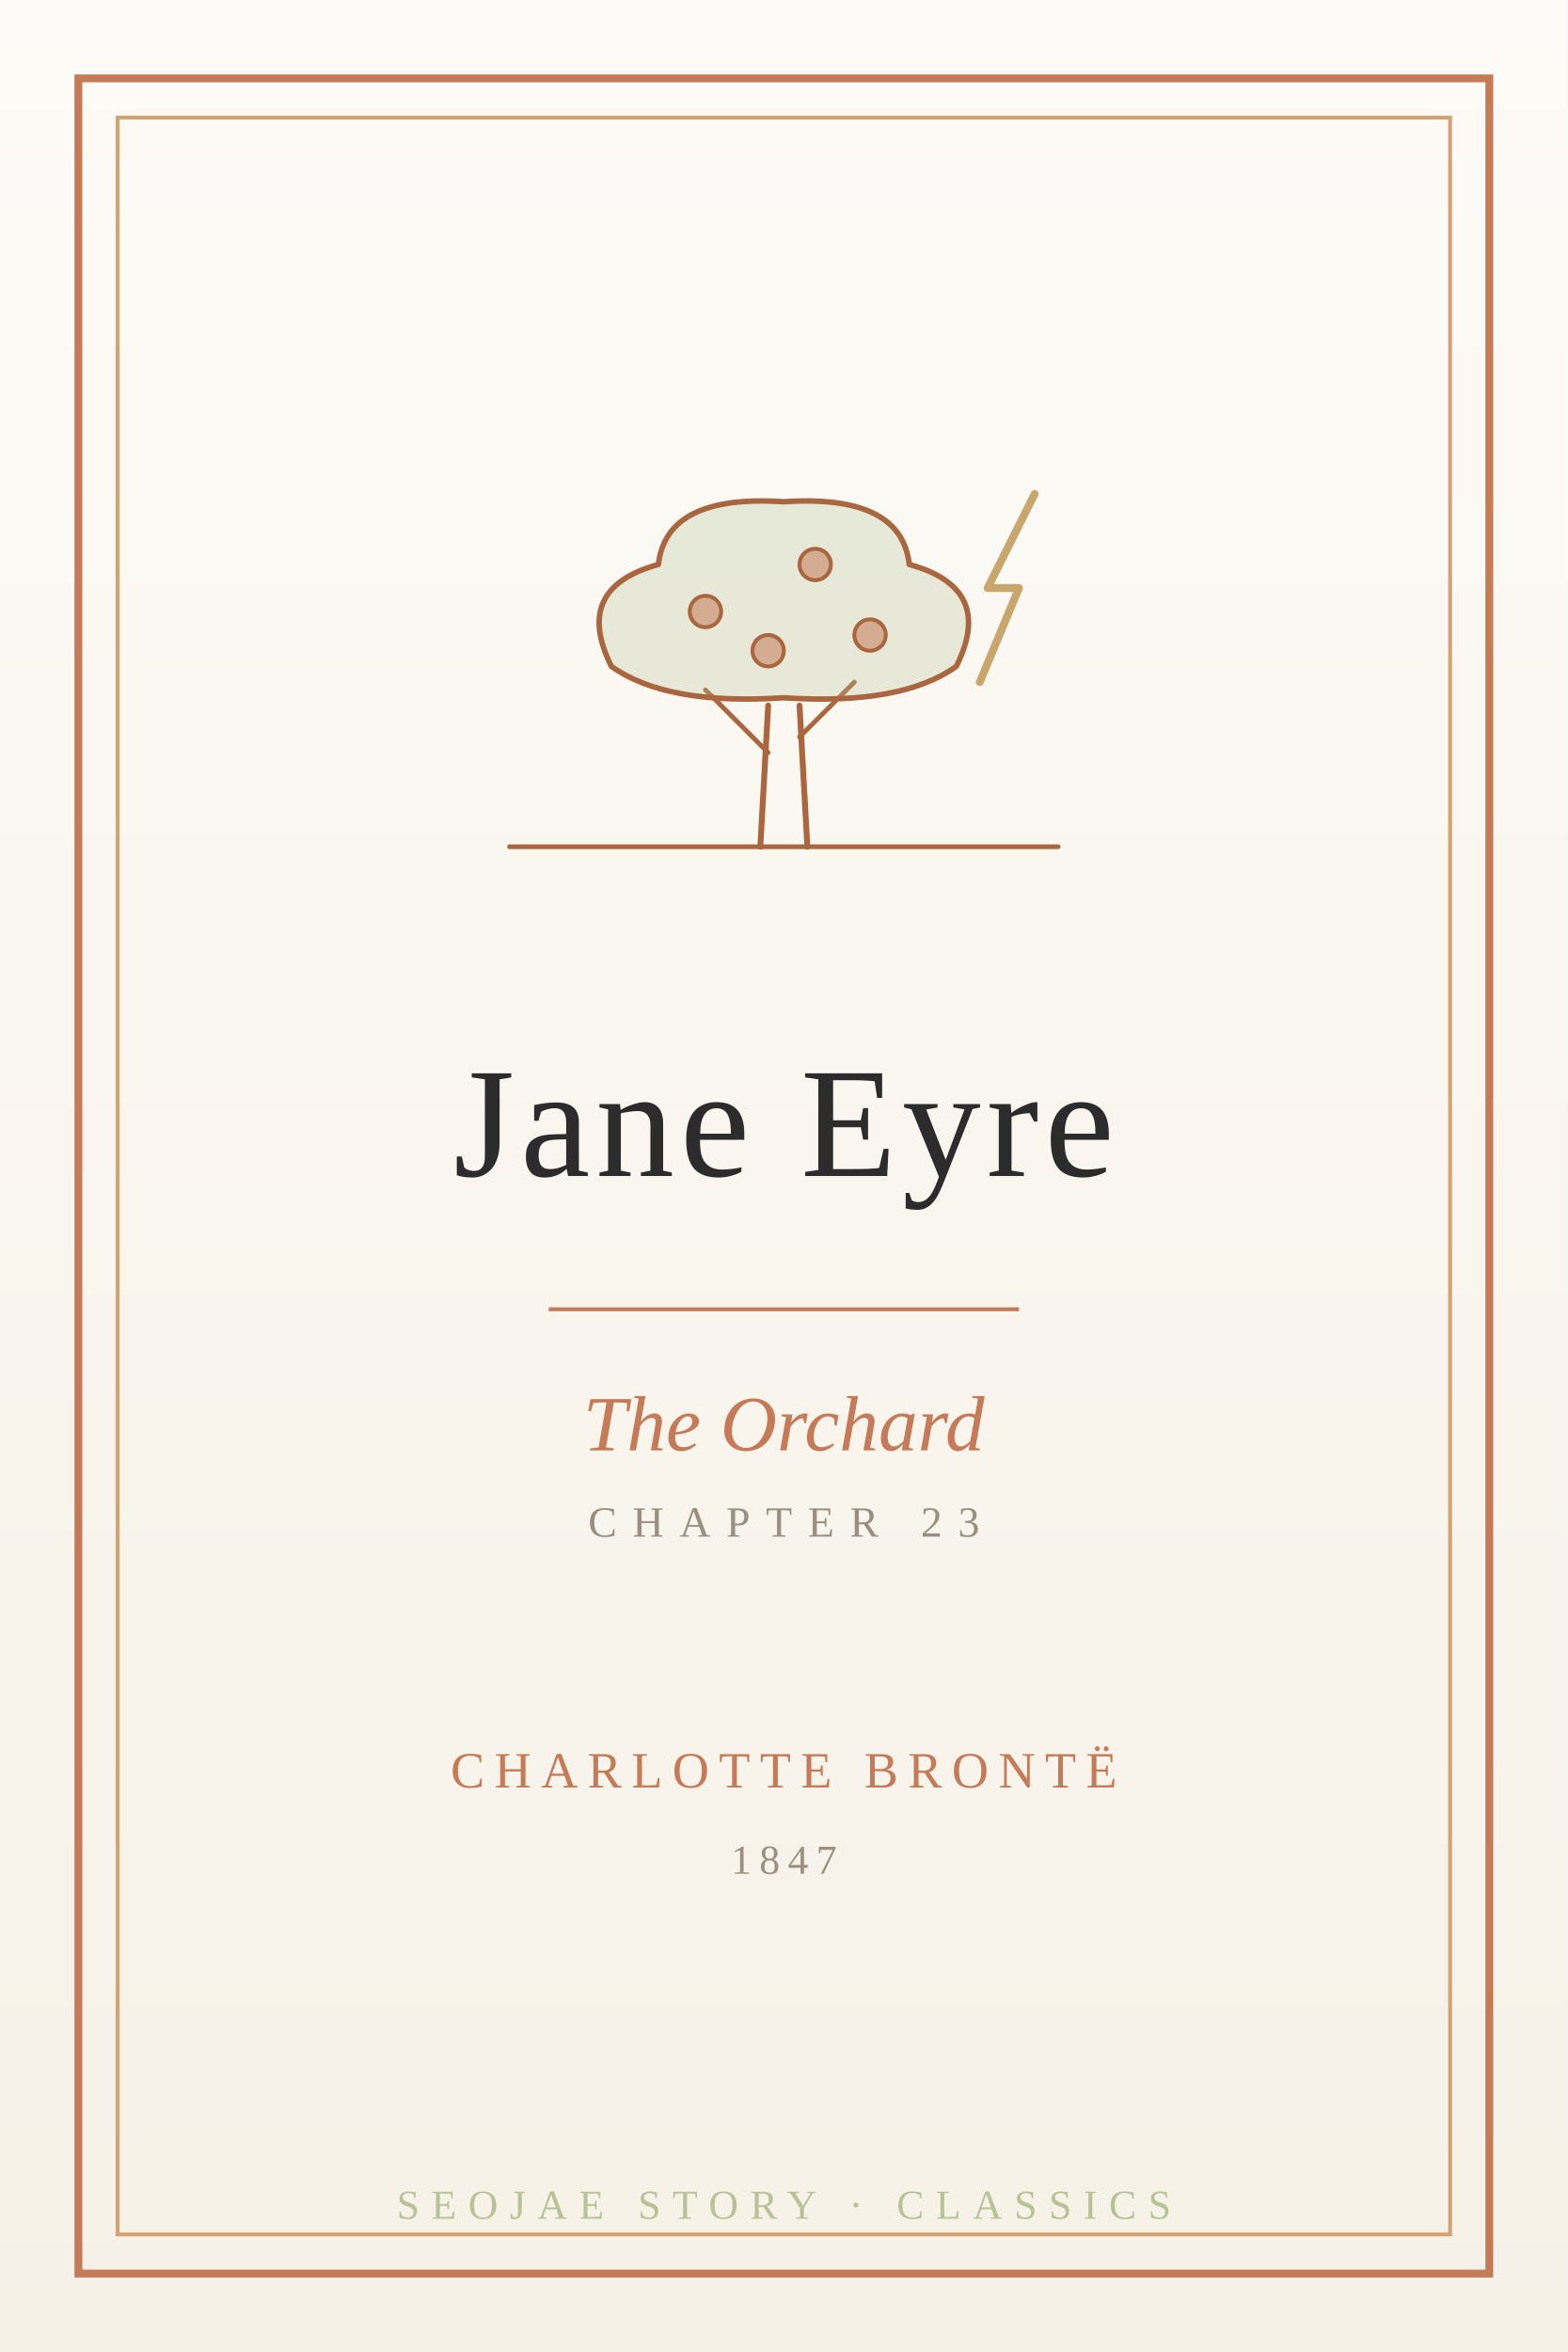
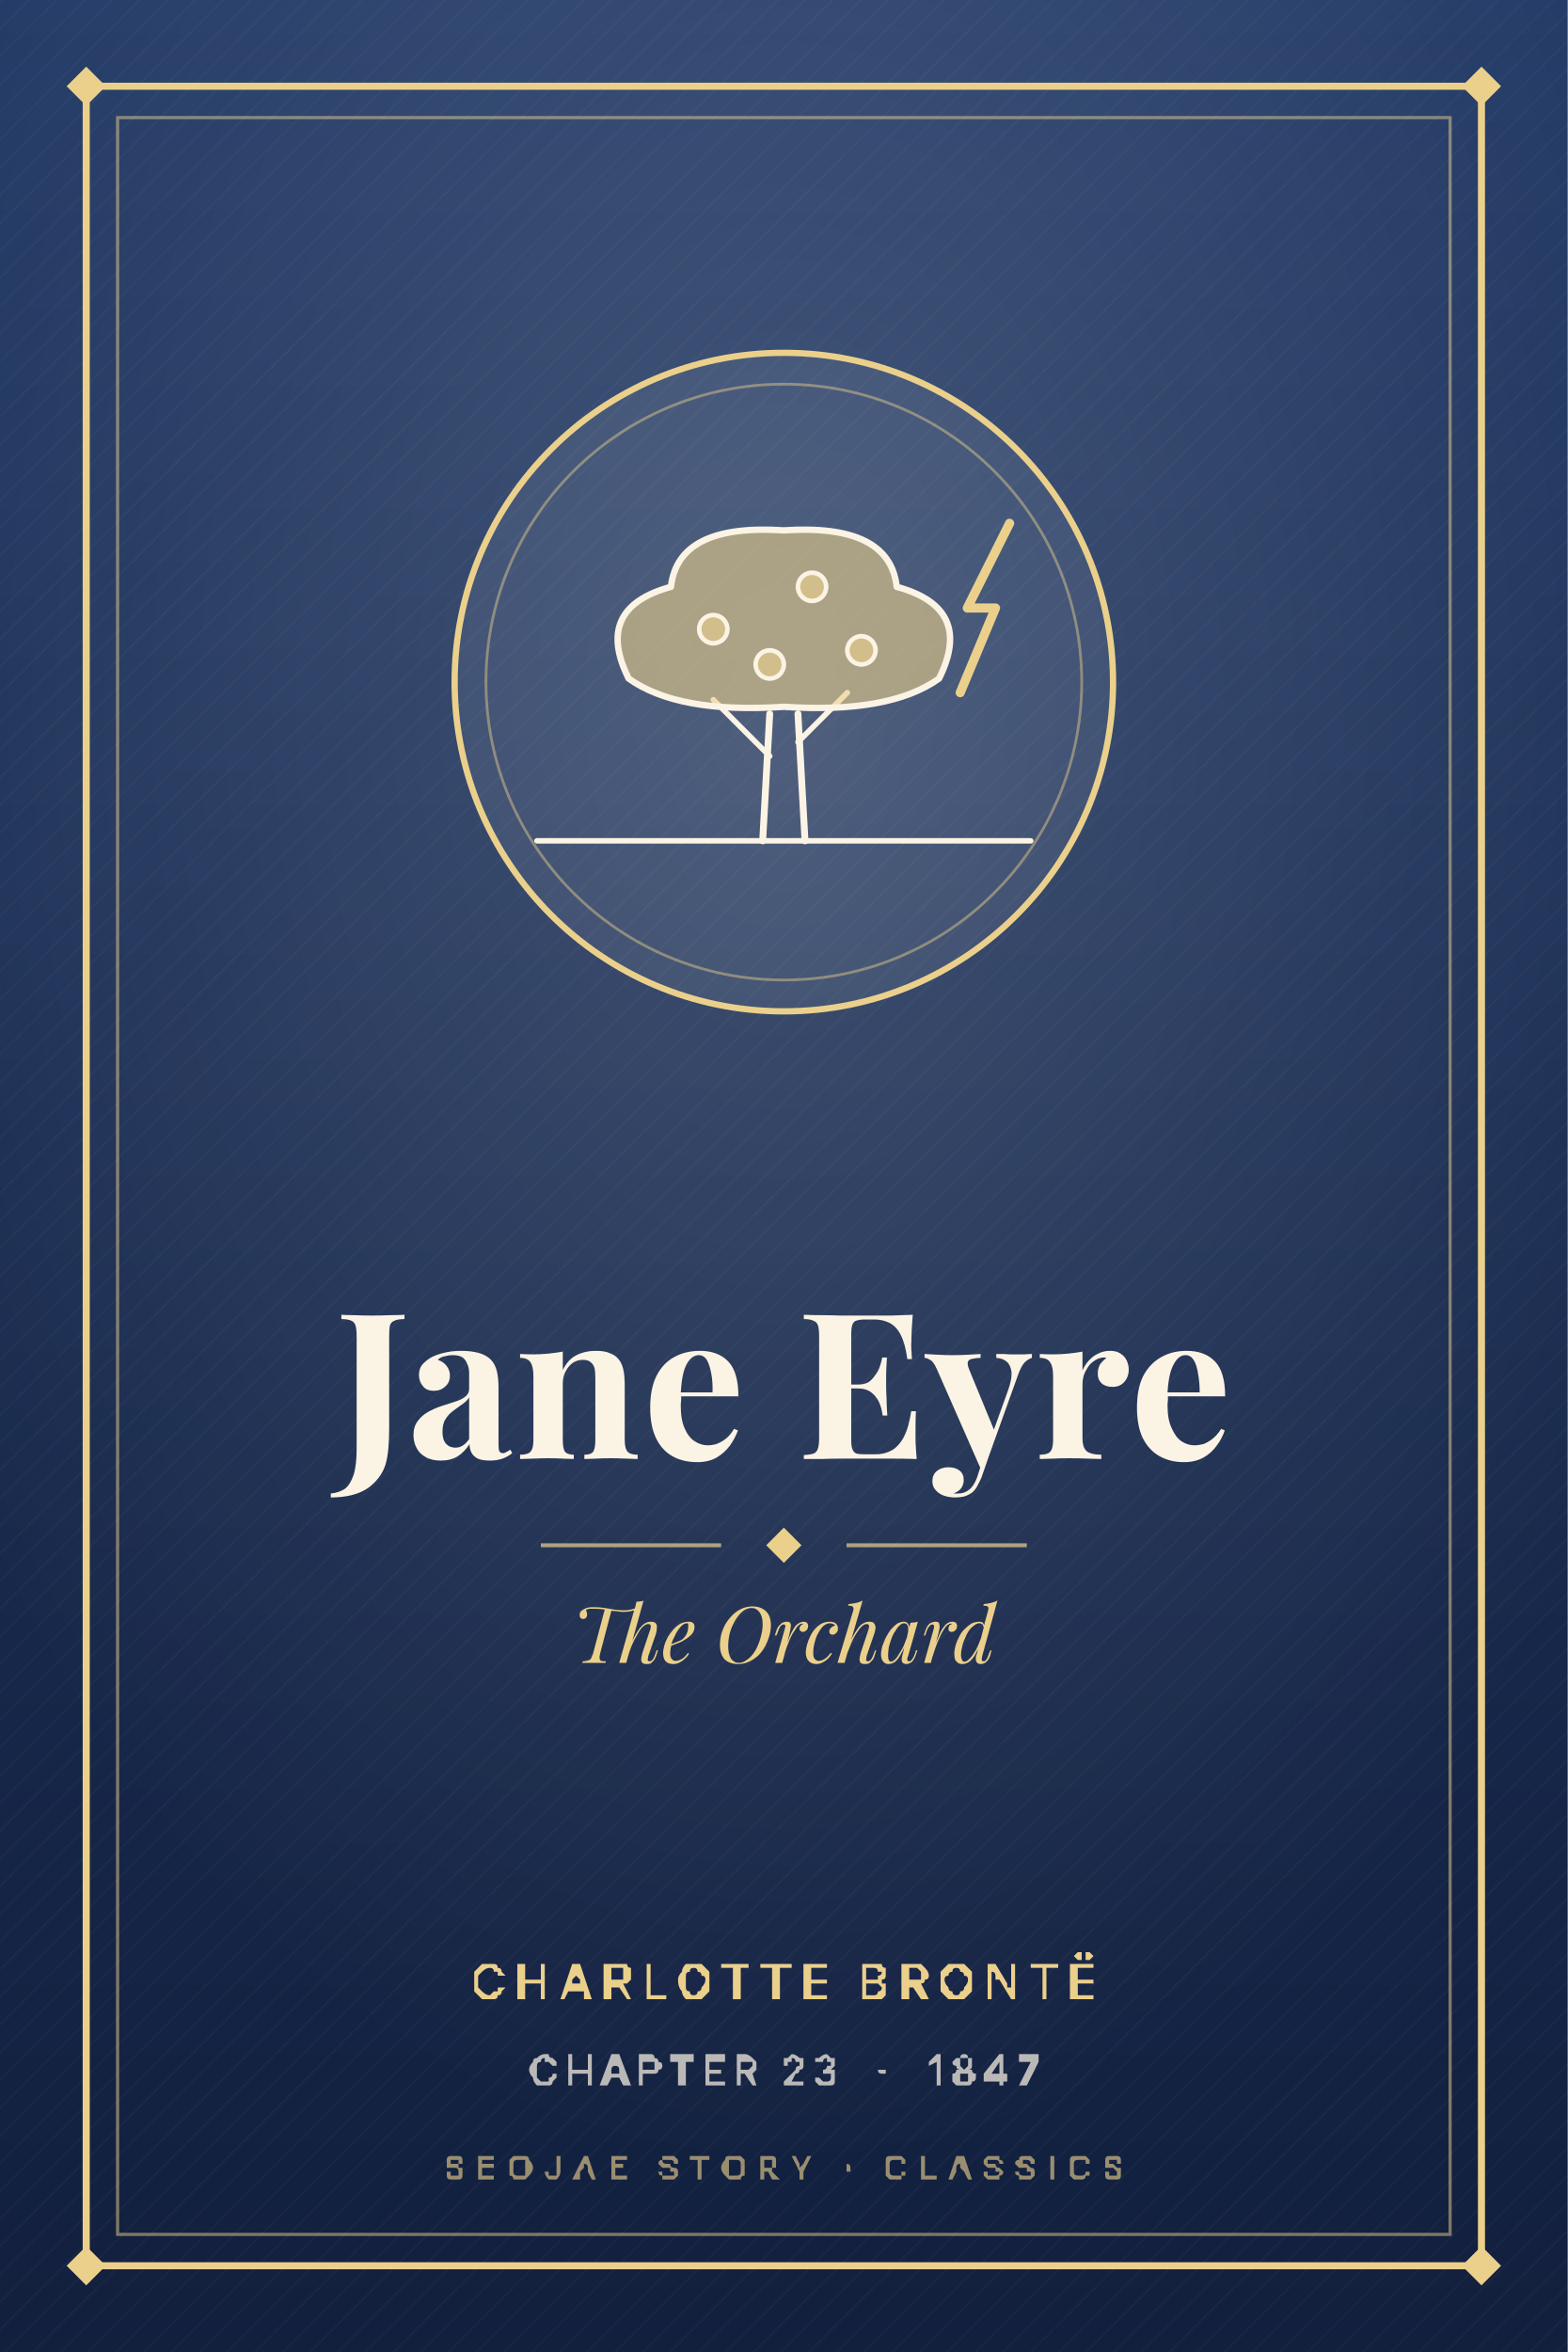
<svg xmlns="http://www.w3.org/2000/svg" viewBox="0 0 400 600" role="img" aria-label="Jane Eyre: The Orchard by Charlotte Brontë">
  <defs>
    <linearGradient id="bg" x1="0" y1="0" x2="0" y2="1">
-       <stop offset="0" stop-color="#FDFBF7" />
-       <stop offset="1" stop-color="#F6F1E7" />
+       <stop offset="0" stop-color="#223A66" />
+       <stop offset="1" stop-color="#121F3D" />
    </linearGradient>
+     <radialGradient id="glow" cx=".5" cy=".3" r=".62">
+       <stop offset="0" stop-color="#fff" stop-opacity=".16" />
+       <stop offset="1" stop-color="#fff" stop-opacity="0" />
+     </radialGradient>
+     <pattern id="weave" width="5" height="5" patternUnits="userSpaceOnUse" patternTransform="rotate(45)">
+       <path d="M0 0V5" stroke="#fff" stroke-opacity=".025" />
+     </pattern>
  </defs>
  <rect width="400" height="600" fill="url(#bg)" />
-   <rect x="20" y="20" width="360" height="560" fill="none" stroke="#C57B57" stroke-width="2" />
-   <rect x="30" y="30" width="340" height="540" fill="none" stroke="#D4A373" stroke-width="1" />
-   <g transform="translate(200 172)" stroke="#A9663F" fill="none" stroke-linecap="round" stroke-linejoin="round">
-     <path d="M-6 44 L-4 8 M6 44 L4 8" stroke-width="1.5" />
-     <path d="M-4 20 L-20 4 M4 16 L18 2" stroke-width="1.2" />
-     <path d="M-44 -2 Q -54 -22 -32 -28 Q -30 -46 0 -44 Q 30 -46 32 -28 Q 54 -22 44 -2 Q 30 8 0 6 Q -30 8 -44 -2 Z" stroke-width="1.4" fill="#B7C296" fill-opacity="0.3" />
-     <circle cx="-20" cy="-16" r="4" fill="#C57B57" fill-opacity="0.55" stroke-width="1" />
-     <circle cx="8" cy="-28" r="4" fill="#C57B57" fill-opacity="0.55" stroke-width="1" />
-     <circle cx="22" cy="-10" r="4" fill="#C57B57" fill-opacity="0.55" stroke-width="1" />
-     <circle cx="-4" cy="-6" r="4" fill="#C57B57" fill-opacity="0.55" stroke-width="1" />
-     <path d="M-70 44 L70 44" stroke-width="1.2" />
-     <path d="M64 -46 L52 -22 L60 -22 L50 2" stroke="#C9A66B" stroke-width="2" />
+   <rect width="400" height="600" fill="url(#weave)" />
+   <rect width="400" height="600" fill="url(#glow)" />
+   <rect x="22" y="22" width="356" height="556" fill="none" stroke="#EBD08C" stroke-width="1.8" />
+   <rect x="30" y="30" width="340" height="540" fill="none" stroke="#EBD08C" stroke-width=".8" opacity=".5" />
+   <path d="M22 17l5 5-5 5-5-5z" fill="#EBD08C" />
+   <path d="M378 17l5 5-5 5-5-5z" fill="#EBD08C" />
+   <path d="M22 573l5 5-5 5-5-5z" fill="#EBD08C" />
+   <path d="M378 573l5 5-5 5-5-5z" fill="#EBD08C" />
+   <circle cx="200" cy="174" r="84" fill="#fff" fill-opacity=".07" stroke="#EBD08C" stroke-width="1.6" />
+   <circle cx="200" cy="174" r="76" fill="none" stroke="#EBD08C" stroke-width=".7" opacity=".45" />
+   <g transform="translate(20.0 20.1) scale(0.900)">
+     <g transform="translate(200 172)" stroke="#FBF3E4" fill="none" stroke-linecap="round" stroke-linejoin="round">
+       <path d="M-6 44 L-4 8 M6 44 L4 8" stroke-width="1.95" />
+       <path d="M-4 20 L-20 4 M4 16 L18 2" stroke-width="1.56" />
+       <path d="M-44 -2 Q -54 -22 -32 -28 Q -30 -46 0 -44 Q 30 -46 32 -28 Q 54 -22 44 -2 Q 30 8 0 6 Q -30 8 -44 -2 Z" stroke-width="1.82" fill="#EBD08C" fill-opacity="0.60" />
+       <circle cx="-20" cy="-16" r="4" fill="#EBD08C" fill-opacity="0.60" stroke-width="1.30" />
+       <circle cx="8" cy="-28" r="4" fill="#EBD08C" fill-opacity="0.60" stroke-width="1.30" />
+       <circle cx="22" cy="-10" r="4" fill="#EBD08C" fill-opacity="0.60" stroke-width="1.30" />
+       <circle cx="-4" cy="-6" r="4" fill="#EBD08C" fill-opacity="0.60" stroke-width="1.30" />
+       <path d="M-70 44 L70 44" stroke-width="1.56" />
+       <path d="M64 -46 L52 -22 L60 -22 L50 2" stroke="#EBD08C" stroke-width="2.60" />
+     </g>
  </g>
-   <text x="200" y="300" text-anchor="middle" font-family="Georgia, 'Times New Roman', serif" font-size="40" letter-spacing="1.5" fill="#2C2C2C">Jane Eyre</text>
-   <line x1="140" y1="334" x2="260" y2="334" stroke="#C57B57" stroke-width="1" />
-   <text x="200" y="370" text-anchor="middle" font-family="Georgia, 'Times New Roman', serif" font-size="20" font-style="italic" fill="#C57B57">The Orchard</text>
-   <text x="200" y="392" text-anchor="middle" font-family="Georgia, 'Times New Roman', serif" font-size="11" letter-spacing="4" fill="#9A8F80">CHAPTER 23</text>
-   <text x="200" y="456" text-anchor="middle" font-family="Georgia, 'Times New Roman', serif" font-size="13" letter-spacing="2.5" fill="#C57B57">CHARLOTTE BRONTË</text>
-   <text x="200" y="478" text-anchor="middle" font-family="Georgia, 'Times New Roman', serif" font-size="10.5" letter-spacing="2" fill="#9A8F80">1847</text>
-   <text x="200" y="566" text-anchor="middle" font-family="Georgia, 'Times New Roman', serif" font-size="10.5" fill="#B7C296" letter-spacing="3">SEOJAE STORY · CLASSICS</text>
+   <path d="M84.4 382l0-1q2.1-.2 3.6-1.2q1.4-1.1 2.2-3.5q.8-2.4 .8-6.9l0-28.5q0-1.9-.3-2.8q-.3-.9-1.1-1.2q-.9-.4-2.5-.4l0-1.1q1.3 .1 3.4 .1q2.1 .1 4.4 .1q2.4 0 4.6-.1q2.2 0 3.7-.1l0 1.1q-1.7 0-2.5 .4q-.9 .3-1.2 1.2q-.2 .9-.2 2.8l0 23.6q0 2.5-.2 4.9q-.2 2.3-.7 4.1q-1.1 3.6-4.5 6.1q-3.5 2.4-9.5 2.4zM112.5 372.6q-2.4 0-3.9-.9q-1.6-.9-2.3-2.3q-.8-1.5-.8-3.3q0-2.2 1.1-3.6q1-1.4 2.6-2.3q1.6-.9 3.4-1.5q1.8-.6 3.4-1.1q1.7-.5 2.7-1.3q1-.8 1-1.9l0-4.1q0-1.4-.5-2.4q-.4-1.1-1.3-1.7q-.9-.5-2.4-.5q-1 0-2.1 .3q-1 .2-1.7 .9q1.5 .5 2.3 1.6q.8 1.1 .8 2.4q0 1.8-1.2 2.8q-1.2 1.1-2.9 1.1q-1.9 0-2.8-1.2q-1-1.2-1-2.8q0-1.5 .7-2.5q.8-1 2.2-1.9q1.4-.8 3.5-1.3q2-.5 4.4-.5q2.4 0 4.3 .5q2 .5 3.3 1.8q1.1 1.2 1.5 3q.4 1.7 .4 4.3l0 14.2q0 1.3 .2 1.8q.3 .5 .9 .5q.5 0 .9-.3q.5-.2 1-.6l.5 .9q-1.1 .9-2.5 1.4q-1.4 .5-3.2 .5q-1.9 0-3.1-.5q-1.1-.6-1.6-1.5q-.5-1-.5-2.2q-1.3 2-3 3.1q-1.8 1.1-4.3 1.1zM116.2 369.3q1 0 1.8-.5q.9-.5 1.7-1.7l0-10.6q-.5 .8-1.3 1.4q-.8 .6-1.8 1.3q-.9 .6-1.8 1.4q-.8 .8-1.4 1.9q-.5 1.2-.5 2.8q0 2 .9 3q.9 1 2.4 1zM152.1 344.6q2.2 0 3.5 .6q1.4 .5 2.2 1.5q.8 .9 1.2 2.5q.4 1.6 .4 4.2l0 14q0 2.2 .8 3q.7 .7 2.5 .7l0 1.1q-.9 0-2.9-.1q-2-.1-3.9-.1q-2 0-3.9 .1q-1.9 .1-2.9 .1l0-1.1q1.6 0 2.2-.7q.6-.8 .6-3l0-16.2q0-1.3-.2-2.2q-.3-1-1-1.5q-.6-.6-2-.6q-1.4 0-2.6 .8q-1.1 .8-1.8 2.2q-.7 1.3-.7 3l0 14.5q0 2.2 .6 3q.7 .7 2.2 .7l0 1.1q-1 0-2.8-.1q-1.8-.1-3.7-.1q-2 0-4 .1q-2.1 .1-3.2 .1l0-1.1q1.9 0 2.6-.7q.8-.8 .8-3l0-16.4q0-2.3-.7-3.4q-.7-1.2-2.7-1.2l0-1q1.7 .1 3.3 .1q2.1 0 4-.2q1.9-.2 3.6-.5l0 4.7q1.3-2.7 3.5-3.8q2.2-1.1 5-1.1zM178.6 344.6q4.6 0 7.2 2.7q2.6 2.7 2.6 8.9l-14.6 0q0 .5 0 1q-.1 .7-.1 1.4q0 3.6 1 5.8q1 2.3 2.6 3.3q1.6 1 3.2 1q1.1 0 2.2-.3q1.2-.4 2.4-1.3q1.2-.9 2.2-2.6l1 .4q-.7 1.9-2 3.8q-1.4 1.9-3.4 3.1q-2.1 1.2-5 1.2q-3.6 0-6.3-1.5q-2.7-1.5-4.2-4.6q-1.5-3.1-1.5-7.8q0-4.9 1.6-8.1q1.6-3.2 4.5-4.8q2.9-1.6 6.6-1.6zM173.7 355.2l8.1 0q.1-2.6-.3-4.7q-.4-2.2-1.1-3.5q-.8-1.3-2.1-1.3q-1.8 0-3.1 2.3q-1.2 2.2-1.5 7.2zM232.9 335.4q-.2 2.3-.3 4.4q-.1 2.2-.1 3.3q0 1.1 .1 2q0 .9 .1 1.6l-1.2 0q-.5-3.8-1.6-6q-1.1-2.3-2.9-3.2q-1.7-.9-4-.9l-2.2 0q-1.5 0-2.3 .3q-.7 .2-1 1q-.3 .8-.3 2.4l0 12.9l1.7 0q1.6 0 2.7-.6q1-.7 1.7-1.8q.8-1 1.2-2.2q.4-1.2 .6-2.3l1.2 0q-.2 3-.2 4.6q0 1.5 0 2.8q0 1.3 .1 2.9q0 1.5 .2 4.5l-1.2 0q-.2-1.8-.9-3.4q-.7-1.5-2-2.5q-1.3-1-3.4-1l-1.7 0l0 13.2q0 1.6 .3 2.3q.3 .8 1 1.1q.8 .2 2.3 .2l2.6 0q2.3 0 4.1-1q1.8-1 3.1-3.4q1.3-2.5 1.9-6.6l1.2 0q-.1 1.6-.1 4.3q0 1.2 0 3.4q.1 2.2 .3 4.5q-2.6-.1-5.9-.1q-3.4 0-6 0l-3.3 0q-2 0-4.4 0q-2.3 0-4.7 .1q-2.4 0-4.5 0l0-1q1.6-.1 2.5-.4q.8-.3 1.1-1.3q.3-.9 .3-2.8l0-25.8q0-1.9-.3-2.8q-.3-.9-1.2-1.2q-.8-.4-2.4-.4l0-1.1q2.1 .1 4.5 .1q2.4 0 4.7 .1q2.4 0 4.4 0l3.3 0q2.4 0 5.5 0q3-.1 5.4-.2zM263.3 345.4l0 1q-1 .3-1.9 1.2q-.9 1-1.7 3.3l-7.4 20.6l-1.9 5.5q-.6 1.3-1.1 2.2q-.5 .9-1.2 1.5q-.8 .6-1.9 1q-1.1 .3-2.6 .3q-1.3 0-2.6-.4q-1.3-.4-2.2-1.4q-.9-.9-.9-2.3q0-1.7 1.1-2.6q1.2-1 3-1q1.8 0 2.9 .9q1 .8 1 2.4q0 1-.6 2q-.7 .9-2 1.4q.3 0 .7 0l.5 0q1.6 0 2.8-1q1.2-.9 2-3.1l.8-2.5l-11-25q-.9-2.1-1.8-2.5q-.8-.5-1.4-.5l0-1q1.7 .1 3.5 .2q1.9 .1 3.6 .1q2.1 0 3.9-.1q1.7-.1 3.3-.2l0 1q-1 0-1.9 .2q-1 .1-1.3 .7q-.3 .6 .3 2.1l6.3 15.3l3.6-10q1-2.8 .9-4.6q-.2-1.8-1.2-2.7q-1-.9-2.7-1l0-1q.8 0 1.7 0l1.8 .1q.9 0 1.6 0q1 0 2.1 0q1.2-.1 1.9-.1zM283.2 344.6q1.7 0 2.7 .7q1.1 .7 1.6 1.8q.5 1.1 .5 2.3q0 1.9-1.2 3.2q-1.1 1.2-2.9 1.2q-1.8 0-2.8-.9q-1-.9-1-2.4q0-1.5 .6-2.5q.7-.9 1.6-1.6q-.7-.2-1.4 0q-1 .2-1.9 .9q-.9 .6-1.5 1.6q-.6 .9-1 2q-.3 1.2-.3 2.2l0 13.8q0 2.5 1.2 3.4q1.2 .8 3.6 .8l0 1.1q-1.2 0-3.4-.1q-2.3-.1-4.8-.1q-2.1 0-4.2 .1q-2.2 .1-3.3 .1l0-1.1q1.9 0 2.6-.7q.8-.8 .8-3l0-16.4q0-2.3-.7-3.4q-.7-1.2-2.7-1.2l0-1q1.7 .1 3.3 .1q2.1 0 4-.2q1.9-.2 3.6-.5l0 4.8q.6-1.4 1.6-2.5q1.1-1.2 2.4-1.8q1.4-.7 3-.7zM302.8 344.6q4.6 0 7.2 2.7q2.6 2.7 2.6 8.9l-14.6 0q0 .5 0 1q-.1 .7-.1 1.4q0 3.6 1.1 5.8q1 2.3 2.5 3.3q1.6 1 3.2 1q1.1 0 2.3-.3q1.1-.4 2.3-1.3q1.2-.9 2.3-2.6l.9 .4q-.6 1.9-2 3.8q-1.3 1.9-3.4 3.1q-2.1 1.2-5 1.2q-3.5 0-6.2-1.5q-2.7-1.5-4.3-4.6q-1.5-3.1-1.5-7.8q0-4.9 1.6-8.1q1.7-3.2 4.6-4.8q2.8-1.6 6.5-1.6zM297.9 355.2l8.2 0q0-2.6-.4-4.7q-.3-2.2-1.1-3.5q-.8-1.3-2.1-1.3q-1.8 0-3 2.3q-1.3 2.2-1.6 7.2z" fill="#FBF3E4" />
+   <path d="M138 394.2H184M216 394.2H262" stroke="#EBD08C" stroke-width="1" opacity=".7" />
+   <path d="M200 389.7l4.5 4.5-4.5 4.5-4.5-4.5z" fill="#EBD08C" />
+   <path d="M162.4 408.6q.5 0 1-.1q.5 0 .8-.2l-2.9 10.5q.2-.6 .5-1.1q.7-1.4 1.4-2.3q.7-.9 1.4-1.3q.7-.4 1.4-.4q1 0 1.3 .4q.4 .4 .3 1.1q0 .7-.2 1.5l-2 5.8q0 .3-.1 .6q-.1 .3 0 .5q.1 .2 .5 .2q.3 0 .7-.4q.4-.5 .8-1.7l.2-.7l.4 0l-.5 1.5q-.3 .8-.7 1.2q-.4 .5-.8 .7q-.5 .1-.9 .1q-.8 0-1.1-.3q-.3-.4-.3-1q.1-.7 .3-1.5l1.9-5.7q.2-.4 .2-.7q.1-.4 0-.7q-.1-.3-.6-.3q-.6 0-1.4 .7q-.7 .7-1.4 2q-.8 1.3-1.5 3q-.5 1.2-.9 2.7l-.4 1.5l-1.8 0l3.8-13.4q-.4 .1-.8 .2q-.8 .2-1.9 .2q-1 0-1.9-.2q-.6 0-1.2-.1l-2.9 11q-.2 .8-.1 1.2q0 .4 .4 .6q.4 .1 1.2 .1l-.1 .4q-.5 0-1.3 0q-.8 0-1.7 0q-.8 0-1.6 0q-.8 0-1.3 0l.1-.4q.8 0 1.3-.2q.5-.1 .8-.5q.2-.5 .5-1.2l3-11.3q-.4-.1-.8-.1q-.9-.1-1.8-.1q-.6 0-1.3 0q-.6 .1-.9 .3q.1 .2 .2 .5q.1 .4 .1 .7q0 .4-.2 .7q-.3 .4-.8 .4q-.4 0-.7-.3q-.2-.2-.2-.7q0-.4 .2-.8q.3-.4 .9-.7q.5-.3 1-.4q.5-.1 1-.1q.5 0 .7 0q1.4 0 2.6 .2q1.2 .2 2.4 .4q1.2 .2 2.6 .2q1 0 1.7-.2q.5-.1 1-.3zM171.3 419.8q-.3 1-.3 2q0 1 .4 1.4q.4 .5 1 .5q.7 0 1.6-.5q.7-.4 1.5-1.5l.3 .1q-.3 .7-1 1.3q-.6 .6-1.4 1q-.7 .4-1.6 .4q-.8 0-1.4-.3q-.6-.3-.9-.9q-.3-.7-.3-1.6q0-.9 .3-1.9q.3-1.1 .9-2.2q.6-1 1.4-1.9q.8-.9 1.8-1.5q1-.5 2.2-.5q.6 0 1 .3q.4 .3 .4 1q0 .8-.4 1.5q-.5 .7-1.3 1.3q-.7 .5-1.6 1q-.9 .4-1.8 .7q-.4 .2-.8 .3zM171.3 419.4q.7-.2 1.3-.5q.9-.3 1.5-.7q.7-.6 1.1-1.4q.4-.9 .4-1.8q0-.6 0-.8q-.1-.1-.3-.1q-.5 0-1.1 .4q-.5 .4-1.1 1.2q-.6 .8-1 1.8q-.5 .9-.8 1.9zM191.8 410.2q-.9 0-1.8 .5q-.9 .6-1.6 1.5q-.8 1-1.4 2.3q-.6 1.2-.9 2.6q-.3 1.4-.3 2.9q0 1.9 .7 3.1q.8 1.1 2 1.1q1 0 1.8-.6q.9-.5 1.7-1.5q.8-1 1.3-2.2q.6-1.3 .9-2.7q.4-1.4 .4-2.9q0-1.9-.8-3q-.8-1.1-2-1.1zM183.7 419.7q0-1.3 .3-2.7q.4-1.4 1.1-2.7q.8-1.3 1.8-2.3q1-1 2.3-1.6q1.3-.6 2.8-.6q2.2 0 3.5 1.3q1.2 1.2 1.2 3.5q0 1.3-.4 2.7q-.4 1.4-1.1 2.7q-.7 1.3-1.7 2.3q-1.1 1-2.4 1.6q-1.2 .6-2.7 .6q-2.3 0-3.5-1.2q-1.2-1.3-1.2-3.6zM199.6 424.2l-1.8 0l2.4-8.5q.2-.7 .2-1q-.1-.3-.4-.3q-.5 0-.9 .5q-.3 .4-.7 1.6l-.3 .7l-.4 0l.5-1.5q.3-.8 .8-1.2q.4-.5 .8-.6q.5-.2 .9-.2q.6 0 .8 .2q.3 .3 .3 .7q0 .4-.1 .9q-.1 .5-.2 1l-.6 2.5q.3-.9 .6-1.6q.6-1.3 1.1-2.1q.6-.9 1.2-1.2q.6-.4 1.3-.4q.5 0 .8 .3q.3 .3 .3 .8q0 .4-.2 .8q-.2 .3-.5 .5q-.3 .2-.7 .2q-.3 0-.5-.2q-.3-.2-.3-.6q0-.3 .1-.5q.2-.3 .4-.5q.2-.1 .4-.2q0-.1-.1-.1q0 0-.1 0q-.5 0-.9 .4q-.5 .4-1 1.3q-.6 .8-1.1 1.9q-.5 1.1-1 2.5q-.4 1.1-.7 2.4zM211.7 414.1q-.7 0-1.5 .6q-.7 .6-1.3 1.7q-.7 1.1-1 2.5q-.4 1.3-.4 2.9q0 1 .4 1.4q.4 .5 1 .5q.7 0 1.5-.5q.7-.4 1.5-1.5l.4 .1q-.4 .7-1 1.3q-.6 .6-1.4 1q-.8 .4-1.6 .4q-1.2 0-1.9-.7q-.8-.8-.8-2.2q0-.9 .3-2q.3-1.1 .8-2.1q.5-1.1 1.2-1.9q.8-.9 1.7-1.4q1-.5 2.1-.5q.9 0 1.5 .4q.6 .5 .6 1.3q0 .4-.1 .7q-.2 .4-.5 .6q-.3 .3-.8 .3q-.4 0-.6-.2q-.2-.3-.2-.6q0-.6 .5-1q.4-.4 1-.5q-.2-.3-.5-.4q-.4-.2-.9-.2zM215.5 424.2l-1.8 0l4-13.3q.2-.7-.1-1q-.2-.3-1.2-.3l.1-.4q1.1-.1 2-.3q.9-.2 1.6-.6l-2.9 10q.2-.3 .3-.6q.7-1.4 1.4-2.3q.6-.9 1.4-1.3q.7-.4 1.5-.4q.9 0 1.2 .4q.4 .5 .4 1.2q-.1 .7-.3 1.4l-2 5.8q-.1 .6-.1 .9q0 .4 .5 .4q.3 0 .7-.4q.4-.5 .8-1.7l.3-.7l.3 0l-.5 1.5q-.2 .8-.7 1.2q-.4 .5-.8 .7q-.5 .1-.9 .1q-.8 0-1.1-.3q-.3-.4-.3-1q.1-.7 .3-1.5l1.9-5.7q.1-.3 .2-.7q.1-.4 0-.7q-.1-.3-.6-.3q-.5 0-1.1 .5q-.5 .4-1.1 1.3q-.6 .8-1.2 2q-.6 1.2-1.1 2.6q-.2 .5-.4 1zM232.3 414q.5-.1 1-.1q.5-.1 .9-.2l-2.5 8.8q-.1 .2-.2 .5q0 .3 0 .5q.1 .3 .5 .3q.4 0 .7-.5q.4-.4 .8-1.6l.2-.7l.4 0l-.5 1.4q-.3 .8-.7 1.3q-.3 .4-.8 .6q-.4 .2-.8 .2q-.8 0-1.1-.5q-.2-.5-.1-1.1q.1-.6 .3-1.2l.3-1.4q-.4 1-.9 1.8q-.7 1.3-1.5 1.9q-.8 .5-1.6 .5q-.9 0-1.4-.7q-.5-.6-.5-1.7q0-1 .3-2.1q.4-1.1 .9-2.2q.6-1.2 1.3-2.1q.8-.9 1.6-1.5q.9-.5 1.8-.5q.7 0 1.1 .7q.2 .3 .2 .8zM227.3 423.9q.5 0 1.1-.6q.6-.6 1.2-1.7q.7-1 1.2-2.3q.3-.8 .6-1.6l.3-1.4q.1-1-.1-1.6q-.3-.6-.9-.6q-.6 0-1.1 .5q-.6 .5-1.1 1.4q-.6 .8-1 1.9q-.4 1.1-.7 2.2q-.2 1.2-.2 2.2q0 .9 .2 1.2q.2 .4 .5 .4zM237.5 424.2l-1.7 0l2.4-8.5q.2-.7 .1-1q-.1-.3-.4-.3q-.4 0-.8 .5q-.4 .4-.8 1.6l-.2 .7l-.4 0l.5-1.5q.3-.8 .7-1.2q.4-.5 .9-.6q.4-.2 .8-.2q.6 0 .9 .2q.2 .3 .2 .7q.1 .4 0 .9q-.1 .5-.2 1l-.7 2.5q.4-.9 .7-1.6q.5-1.3 1.1-2.1q.6-.9 1.1-1.2q.6-.4 1.3-.4q.6 0 .9 .3q.3 .3 .3 .8q0 .4-.2 .8q-.2 .3-.5 .5q-.3 .2-.7 .2q-.4 0-.6-.2q-.2-.2-.2-.6q0-.3 .1-.5q.1-.3 .3-.5q.2-.1 .5-.2q-.1-.1-.1-.1q-.1 0-.1 0q-.5 0-1 .4q-.5 .4-1 1.3q-.5 .8-1 1.9q-.5 1.1-1 2.5q-.4 1.1-.8 2.4zM250.6 422.5q-.1 .5-.1 .9q0 .4 .5 .4q.4 0 .7-.5q.3-.4 .7-1.6l.3-.7l.3 0l-.4 1.5q-.3 .8-.7 1.2q-.4 .5-.8 .6q-.4 .2-.8 .2q-1.2 0-1.3-1.1q0-.3 0-.8q.1-.4 .3-.9l.2-1q-.4 .9-.7 1.5q-.8 1.2-1.6 1.8q-.8 .5-1.7 .5q-.6 0-1.1-.3q-.4-.3-.7-.8q-.2-.6-.2-1.5q0-1 .3-2.1q.3-1.1 .9-2.2q.5-1.1 1.3-1.9q.9-.9 1.8-1.5q1-.5 2.1-.5q.5 0 .9 .3q.2 .3 .3 .6l1-3.7q.2-.7 0-1q-.3-.3-1.2-.3l.1-.4q1.1-.1 1.9-.3q.9-.2 1.6-.6zM246.1 423.9q.5 0 1.1-.6q.7-.6 1.3-1.6q.7-1 1.2-2.3q.3-.7 .6-1.5l.7-2.7q-.1-.5-.3-.8q-.4-.3-.8-.3q-.7 0-1.4 .6q-.7 .5-1.3 1.3q-.6 .9-1 2q-.5 1-.7 2.1q-.3 1.1-.3 2q0 .9 .3 1.4q.2 .4 .6 .4z" fill="#EBD08C" />
+   <path d="M125 510q-2 0-2 0q-1-1-2-2q0-1 0-3q0-1 0-2q1-1 2-2q0 0 2 0q0 0 1 0q1 0 1 1q1 0 1 1q0 0 1 1l-2 0q0 0 0-1q-1 0-1 0q0-1-1-1q0 0 0 0q-1 0-2 1q0 0-1 1q0 0 0 1q0 2 0 2q1 1 1 1q1 1 2 1q0 0 0 0q1-1 1-1q0 0 1 0q0-1 0-1l2 0q-1 1-1 1q0 1-1 1q0 1-1 1q-1 0-1 0zM132 510l0-9l2 0l0 4l4 0l0-4l1 0l0 9l-1 0l0-4l-4 0l0 4zM143 510l3-9l2 0l3 9l-2 0l0-2l-4 0l-1 2zM148 506l0-1q0 0-1-1q0-1 0-2q0 1 0 2q-1 1-1 1l0 1zM154 510l0-9l4 0q1 0 2 0q0 1 1 1q0 1 0 2q0 1 0 1q-1 1-1 1q-1 0-1 0l2 4l-1 0l-2-3l-2 0l0 3zM156 505l2 0q0 0 1 0q0 0 0 0q0-1 0-1q0-1 0-1q0 0 0-1q-1 0-1 0l-2 0zM165 510l0-9l1 0l0 8l4 0l0 1zM177 510q-1 0-2 0q-1-1-1-2q-1-1-1-3q0-1 1-2q0-1 1-2q1 0 2 0q1 0 2 0q1 1 2 2q0 1 0 2q0 2 0 3q-1 1-2 2q-1 0-2 0zM177 509q1 0 1-1q1 0 1-1q1-1 1-2q0-1-1-1q0-1-1-1q0-1-1-1q-1 0-1 1q-1 0-1 1q0 0 0 1q0 1 0 2q0 1 1 1q0 1 1 1zM184 502l0-1l7 0l0 1l-2 0l0 8l-2 0l0-8zM194 502l0-1l8 0l0 1l-3 0l0 8l-2 0l0-8zM205 510l0-9l6 0l0 1l-4 0l0 3l4 0l0 1l-4 0l0 3l4 0l0 1zM220 510l0-9l3 0q1 0 2 0q0 1 1 1q0 1 0 1q0 1 0 1q0 1-1 1q0 0 0 0l0 0q0 0 0 1q1 0 1 0q0 1 0 2q0 0 0 1q0 0-1 1q-1 0-2 0zM221 509l2 0q1 0 1-1q1 0 1-1q0 0 0 0q-1-1-1-1q0 0-1 0l-2 0zM221 505l2 0q0 0 1 0q0-1 0-1q1 0 1-1q0 0-1 0q0-1-1-1l-2 0zM230 510l0-9l3 0q1 0 2 0q1 1 1 1q1 1 1 2q0 1-1 1q0 1-1 1q0 0 0 0l2 4l-2 0l-2-3l-1 0l0 3zM232 505l1 0q1 0 1 0q1 0 1 0q0-1 0-1q0-1 0-1q0 0-1-1q0 0-1 0l-1 0zM244 510q-1 0-2 0q-1-1-2-2q0-1 0-3q0-1 0-2q1-1 2-2q1 0 2 0q1 0 2 0q1 1 2 2q0 1 0 2q0 2 0 3q-1 1-2 2q-1 0-2 0zM244 509q1 0 1-1q1 0 1-1q1-1 1-2q0-1-1-1q0-1-1-1q0-1-1-1q-1 0-1 1q-1 0-1 1q-1 0-1 1q0 1 1 2q0 1 1 1q0 1 1 1zM252 510l0-9l2 0l3 5q0 0 0 1q0 0 1 0q0 1 0 1q0 0 0 0q0-1 0-2q0 0 0 0l0-5l1 0l0 9l-1 0l-3-5q-1 0-1 0q0-1 0-1q0-1-1-1q0 0 0 1q0 0 0 1q0 0 0 0l0 5zM263 502l0-1l7 0l0 1l-3 0l0 8l-1 0l0-8zM273 510l0-9l6 0l0 1l-4 0l0 3l4 0l0 1l-4 0l0 3l4 0l0 1zM278 500q-1 0-1 0q0-1 0-1q0 0 0-1q0 0 1 0q0 0 0 0q1 1 1 1q0 0-1 1q0 0 0 0zM275 500q0 0 0 0q-1-1-1-1q0 0 1-1q0 0 0 0q0 0 1 0q0 1 0 1q0 0 0 1q-1 0-1 0z" fill="#EBD08C" />
+   <path d="M139 532q-1 0-2 0q-1-1-1-2q-1-1-1-2q0-1 1-2q0-1 1-1q1-1 2-1q0 0 1 0q0 1 1 1q0 0 1 1q0 0 0 1l-1 0q0 0-1-1q0 0 0 0q0 0-1 0q0-1 0-1q-1 0-1 1q-1 0-1 1q0 0 0 1q0 1 0 2q0 0 1 1q0 0 1 0q0 0 0 0q1 0 1 0q0-1 0-1q1 0 1-1l1 0q0 1 0 1q-1 1-1 1q0 1-1 1q-1 0-1 0zM145 532l0-8l1 0l0 4l4 0l0-4l1 0l0 8l-1 0l0-3l-4 0l0 3zM153 532l3-8l2 0l3 8l-2 0l-1-2l-2 0l-1 2zM158 529l0-1q0-1-1-1q0-1 0-2q0 1 0 2q-1 0-1 1l0 1zM163 532l0-8l3 0q1 0 1 1q1 0 1 1q1 0 1 1q0 1-1 1q0 1-1 1q0 0-1 0l-2 0l0 3zM164 528l2 0q0 0 1 0q0 0 0 0q0-1 0-1q0-1 0-1q0 0 0 0q-1 0-1 0l-2 0zM171 526l0-2l6 0l0 2l-2 0l0 6l-2 0l0-6zM180 532l0-8l5 0l0 2l-4 0l0 2l3 0l0 1l-3 0l0 2l4 0l0 1zM188 532l0-8l2 0q1 0 2 1q0 0 1 1q0 0 0 1q0 1 0 1q-1 1-1 1q0 0 0 0l1 3l-1 0l-2-3l-1 0l0 3zM189 528l1 0q1 0 1 0q0 0 1-1q0 0 0 0q0-1 0-1q-1 0-1 0q0 0-1 0l-1 0zM200 532l0-1l3-3q0 0 0 0q0-1 1-1q0 0 0 0q0-1 0-1q-1 0-1 0q0-1-1-1q0 0 0 1q-1 0-1 0q0 0 0 1l-1 0q0-1 0-2q1 0 1 0q1-1 1-1q1 0 2 1q0 0 1 0q0 1 0 1q0 1 0 1q0 1-1 1q0 1-1 1l-1 2l0 0l3 0l0 1zM211 532q-1 0-2 0q0 0-1-1q0 0 0-1l1 0q0 0 0 0q1 1 1 1q0 0 1 0q0 0 0 0q1 0 1-1q0 0 0 0q0-1 0-1q0 0-1 0q0 0-1 0l0 0l0-1l0 0q1 0 1-1q0 0 1 0q0 0 0-1q0 0 0 0q-1 0-1 0q0-1 0-1q-1 0-1 1q0 0-1 0q0 0 0 0l-1 0q0 0 0-1q1 0 1 0q1-1 2-1q0 0 1 1q0 0 1 0q0 1 0 1q0 1 0 1q-1 1-1 1l0 0q0 0 1 0q0 1 0 1q0 0 0 1q0 1 0 1q0 1-1 1q-1 0-1 0zM225 529q0 0 0 0q-1 0-1-1q0 0 1 0q0 0 0 0q1 0 1 0q0 0 0 0q0 1 0 1q0 0-1 0zM240 524l0 8l-1 0l0-6l0 0l-2 1l0-1l2-2zM246 532q-1 0-2 0q0 0-1-1q0 0 0-1q0-1 0-1q1 0 1-1q0 0 1 0l0 0q-1 0-1-1q-1 0-1-1q0 0 1-1q0 0 1 0q0-1 1-1q1 0 1 1q1 0 1 0q0 1 0 1q0 1 0 1q0 1-1 1l0 0q1 0 1 0q0 1 1 1q0 0 0 1q0 1-1 1q0 1-1 1q0 0-1 0zM246 531q0 0 1 0q0 0 0-1q0 0 0 0q0-1 0-1q0 0 0 0q-1 0-1 0q0 0-1 0q0 0 0 0q0 0 0 1q0 0 0 0q0 1 0 1q1 0 1 0zM246 528q0 0 1-1q0 0 0 0q0 0 0-1q0 0 0 0q0 0 0-1q-1 0-1 0q0 0-1 0q0 1 0 1q0 0 0 0q0 1 0 1q0 0 0 0q1 1 1 1zM251 531l0-2l4-5l1 0l0 5l1 0l0 2l-1 0l0 1l-1 0l0-1zM255 529l0-3l0 0l-2 3l0 0zM260 532l3-6l0 0l-3 0l0-2l5 0l0 2l-3 6z" fill="#FBF3E4" fill-opacity=".72" />
+   <path d="M116 556q-1 0-1 0q-1 0-1-1q0 0 0-1l1 0q0 1 0 1q0 0 0 0q1 0 1 0q0 0 1 0q0 0 0 0q0 0 0-1q0 0 0 0q0 0 0 0q0-1-1-1l0 0q-1 0-2 0q0-1 0-1q0-1 0-1q0-1 1-1q0 0 1 0q1 0 1 0q1 0 1 1q0 0 0 1l-1 0q0-1 0-1q0 0-1 0q0 0 0 0q-1 0-1 0q0 0 0 0q0 1 0 1q0 0 1 0q0 0 0 0l1 0q0 1 0 1q1 0 1 0q0 0 0 1q0 0 0 0q0 1 0 1q0 1-1 1q0 0-1 0zM122 556l0-6l4 0l0 1l-3 0l0 1l3 0l0 1l-3 0l0 2l3 0l0 1zM133 556q-1 0-2 0q0-1-1-1q0-1 0-2q0-1 0-2q1-1 1-1q1 0 2 0q1 0 1 0q1 0 1 1q1 1 1 2q0 1-1 2q0 0-1 1q0 0-1 0zM133 555q0 0 1 0q0 0 0-1q0 0 0-1q0-1 0-1q0-1 0-1q-1 0-1 0q-1 0-1 0q-1 0-1 1q0 0 0 1q0 1 0 1q0 1 1 1q0 0 1 0zM141 556q-1 0-1 0q-1-1-1-2l0 0l1 0l0 0q0 1 0 1q1 0 1 0q0 0 1 0q0 0 0-1l0-4l1 0l0 4q0 1-1 2q0 0-1 0zM146 556l3-6l1 0l2 6l-1 0l-1-2l-2 0l0 2zM150 554l0-1q0-1-1-1q0-1 0-1q0 0 0 1q0 0 0 1l-1 1zM156 556l0-6l4 0l0 1l-3 0l0 1l2 0l0 1l-2 0l0 2l3 0l0 1zM171 556q-1 0-2 0q0 0 0-1q-1 0-1-1l1 0q0 1 0 1q1 0 1 0q0 0 1 0q0 0 0 0q1 0 1 0q0 0 0-1q0 0 0 0q0 0-1 0q0-1 0-1l-1 0q-1 0-1 0q-1-1-1-1q0-1 1-1q0-1 0-1q1 0 2 0q0 0 1 0q0 0 1 1q0 0 0 1l-1 0q0-1-1-1q0 0 0 0q-1 0-1 0q0 0 0 0q-1 0-1 0q0 1 1 1q0 0 0 0q0 0 1 0l0 0q0 1 1 1q0 0 0 0q1 0 1 1q0 0 0 0q0 1 0 1q-1 1-1 1q-1 0-1 0zM176 551l0-1l5 0l0 1l-2 0l0 5l-1 0l0-5zM187 556q0 0-1 0q-1-1-1-1q-1-1-1-2q0-1 1-2q0-1 1-1q1 0 1 0q1 0 2 0q0 0 1 1q0 1 0 2q0 1 0 2q-1 0-1 1q-1 0-2 0zM187 555q1 0 1 0q1 0 1-1q0 0 0-1q0-1 0-1q0-1-1-1q0 0-1 0q0 0-1 0q0 0 0 1q0 0 0 1q0 1 0 1q0 1 0 1q1 0 1 0zM194 556l0-6l2 0q1 0 1 0q1 0 1 1q0 0 0 1q0 0 0 1q0 0-1 0q0 1 0 1l2 2l-2 0l-1-2l-1 0l0 2zM195 553l1 0q0 0 1 0q0 0 0-1q0 0 0 0q0-1 0-1q0 0 0 0q-1 0-1 0l-1 0zM204 556l0-2l-2-4l1 0l1 2q0 0 0 0q0 1 0 1q0 0 1-1q0 0 0 0l1-2l1 0l-2 4l0 2zM216 554q0 0 0 0q0-1 0-1q0 0 0 0q0-1 0-1q1 0 1 1q0 0 0 0q0 0 0 1q0 0-1 0zM229 556q-1 0-2 0q-1-1-1-1q0-1 0-2q0-1 0-2q0-1 1-1q1 0 2 0q0 0 0 0q1 0 1 0q1 1 1 1q0 0 0 1l-1 0q0 0 0-1q0 0 0 0q-1 0-1 0q0 0 0 0q-1 0-1 0q-1 0-1 1q0 0 0 1q0 1 0 1q0 1 1 1q0 0 1 0q0 0 0 0q0 0 1 0q0 0 0-1q0 0 0 0l1 0q0 0 0 1q0 0-1 0q0 1 0 1q-1 0-1 0zM235 556l0-6l1 0l0 5l3 0l0 1zM242 556l2-6l2 0l2 6l-1 0l-1-2l-2 0l-1 2zM246 554l-1-1q0-1 0-1q0-1 0-1q0 0 0 1q-1 0-1 1l0 1zM253 556q0 0-1 0q0 0-1-1q0 0 0-1l1 0q0 1 0 1q0 0 1 0q0 0 0 0q1 0 1 0q0 0 0 0q1 0 1-1q0 0-1 0q0 0 0 0q0-1 0-1l-1 0q-1 0-1 0q-1-1-1-1q0-1 0-1q1-1 1-1q1 0 1 0q1 0 2 0q0 0 0 1q1 0 1 1l-1 0q0-1-1-1q0 0-1 0q0 0 0 0q0 0-1 0q0 0 0 0q0 1 0 1q1 0 1 0q0 0 0 0l1 0q0 1 1 1q0 0 0 0q0 0 1 1q0 0 0 0q0 1-1 1q0 1 0 1q-1 0-2 0zM262 556q-1 0-2 0q0 0 0-1q-1 0-1-1l1 0q0 1 1 1q0 0 0 0q0 0 1 0q0 0 0 0q1 0 1 0q0 0 0-1q0 0 0 0q0 0-1 0q0-1 0-1l-1 0q-1 0-1 0q-1-1-1-1q0-1 1-1q0-1 1-1q0 0 1 0q0 0 1 0q0 0 1 1q0 0 0 1l-1 0q0-1-1-1q0 0 0 0q-1 0-1 0q0 0 0 0q0 0 0 0q0 1 0 1q0 0 0 0q0 0 1 0l0 0q1 1 1 1q0 0 0 0q1 0 1 1q0 0 0 0q0 1 0 1q-1 1-1 1q-1 0-1 0zM269 550l0 6l-1 0l0-6zM275 556q0 0-1 0q-1-1-1-1q0-1 0-2q0-1 0-2q0-1 1-1q1 0 1 0q1 0 1 0q1 0 1 0q1 1 1 1q0 0 0 1l-1 0q0 0 0-1q0 0-1 0q0 0 0 0q0 0-1 0q0 0 0 0q-1 0-1 1q0 0 0 1q0 1 0 1q0 1 1 1q0 0 0 0q1 0 1 0q0 0 0 0q1 0 1-1q0 0 0 0l1 0q0 0 0 1q0 0-1 0q0 1-1 1q0 0-1 0zM284 556q-1 0-1 0q-1 0-1-1q0 0 0-1l1 0q0 1 0 1q0 0 0 0q1 0 1 0q0 0 1 0q0 0 0 0q0 0 0-1q0 0 0 0q0 0 0 0q-1-1-1-1l-1 0q0 0-1 0q0-1 0-1q0-1 0-1q0-1 1-1q0 0 1 0q1 0 1 0q1 0 1 1q0 0 0 1l-1 0q0-1 0-1q-1 0-1 0q0 0-1 0q0 0 0 0q0 0 0 0q0 1 0 1q0 0 0 0q1 0 1 0l0 0q1 1 1 1q0 0 1 0q0 0 0 1q0 0 0 0q0 1 0 1q0 1-1 1q0 0-1 0z" fill="#EBD08C" fill-opacity=".62" />
</svg>
